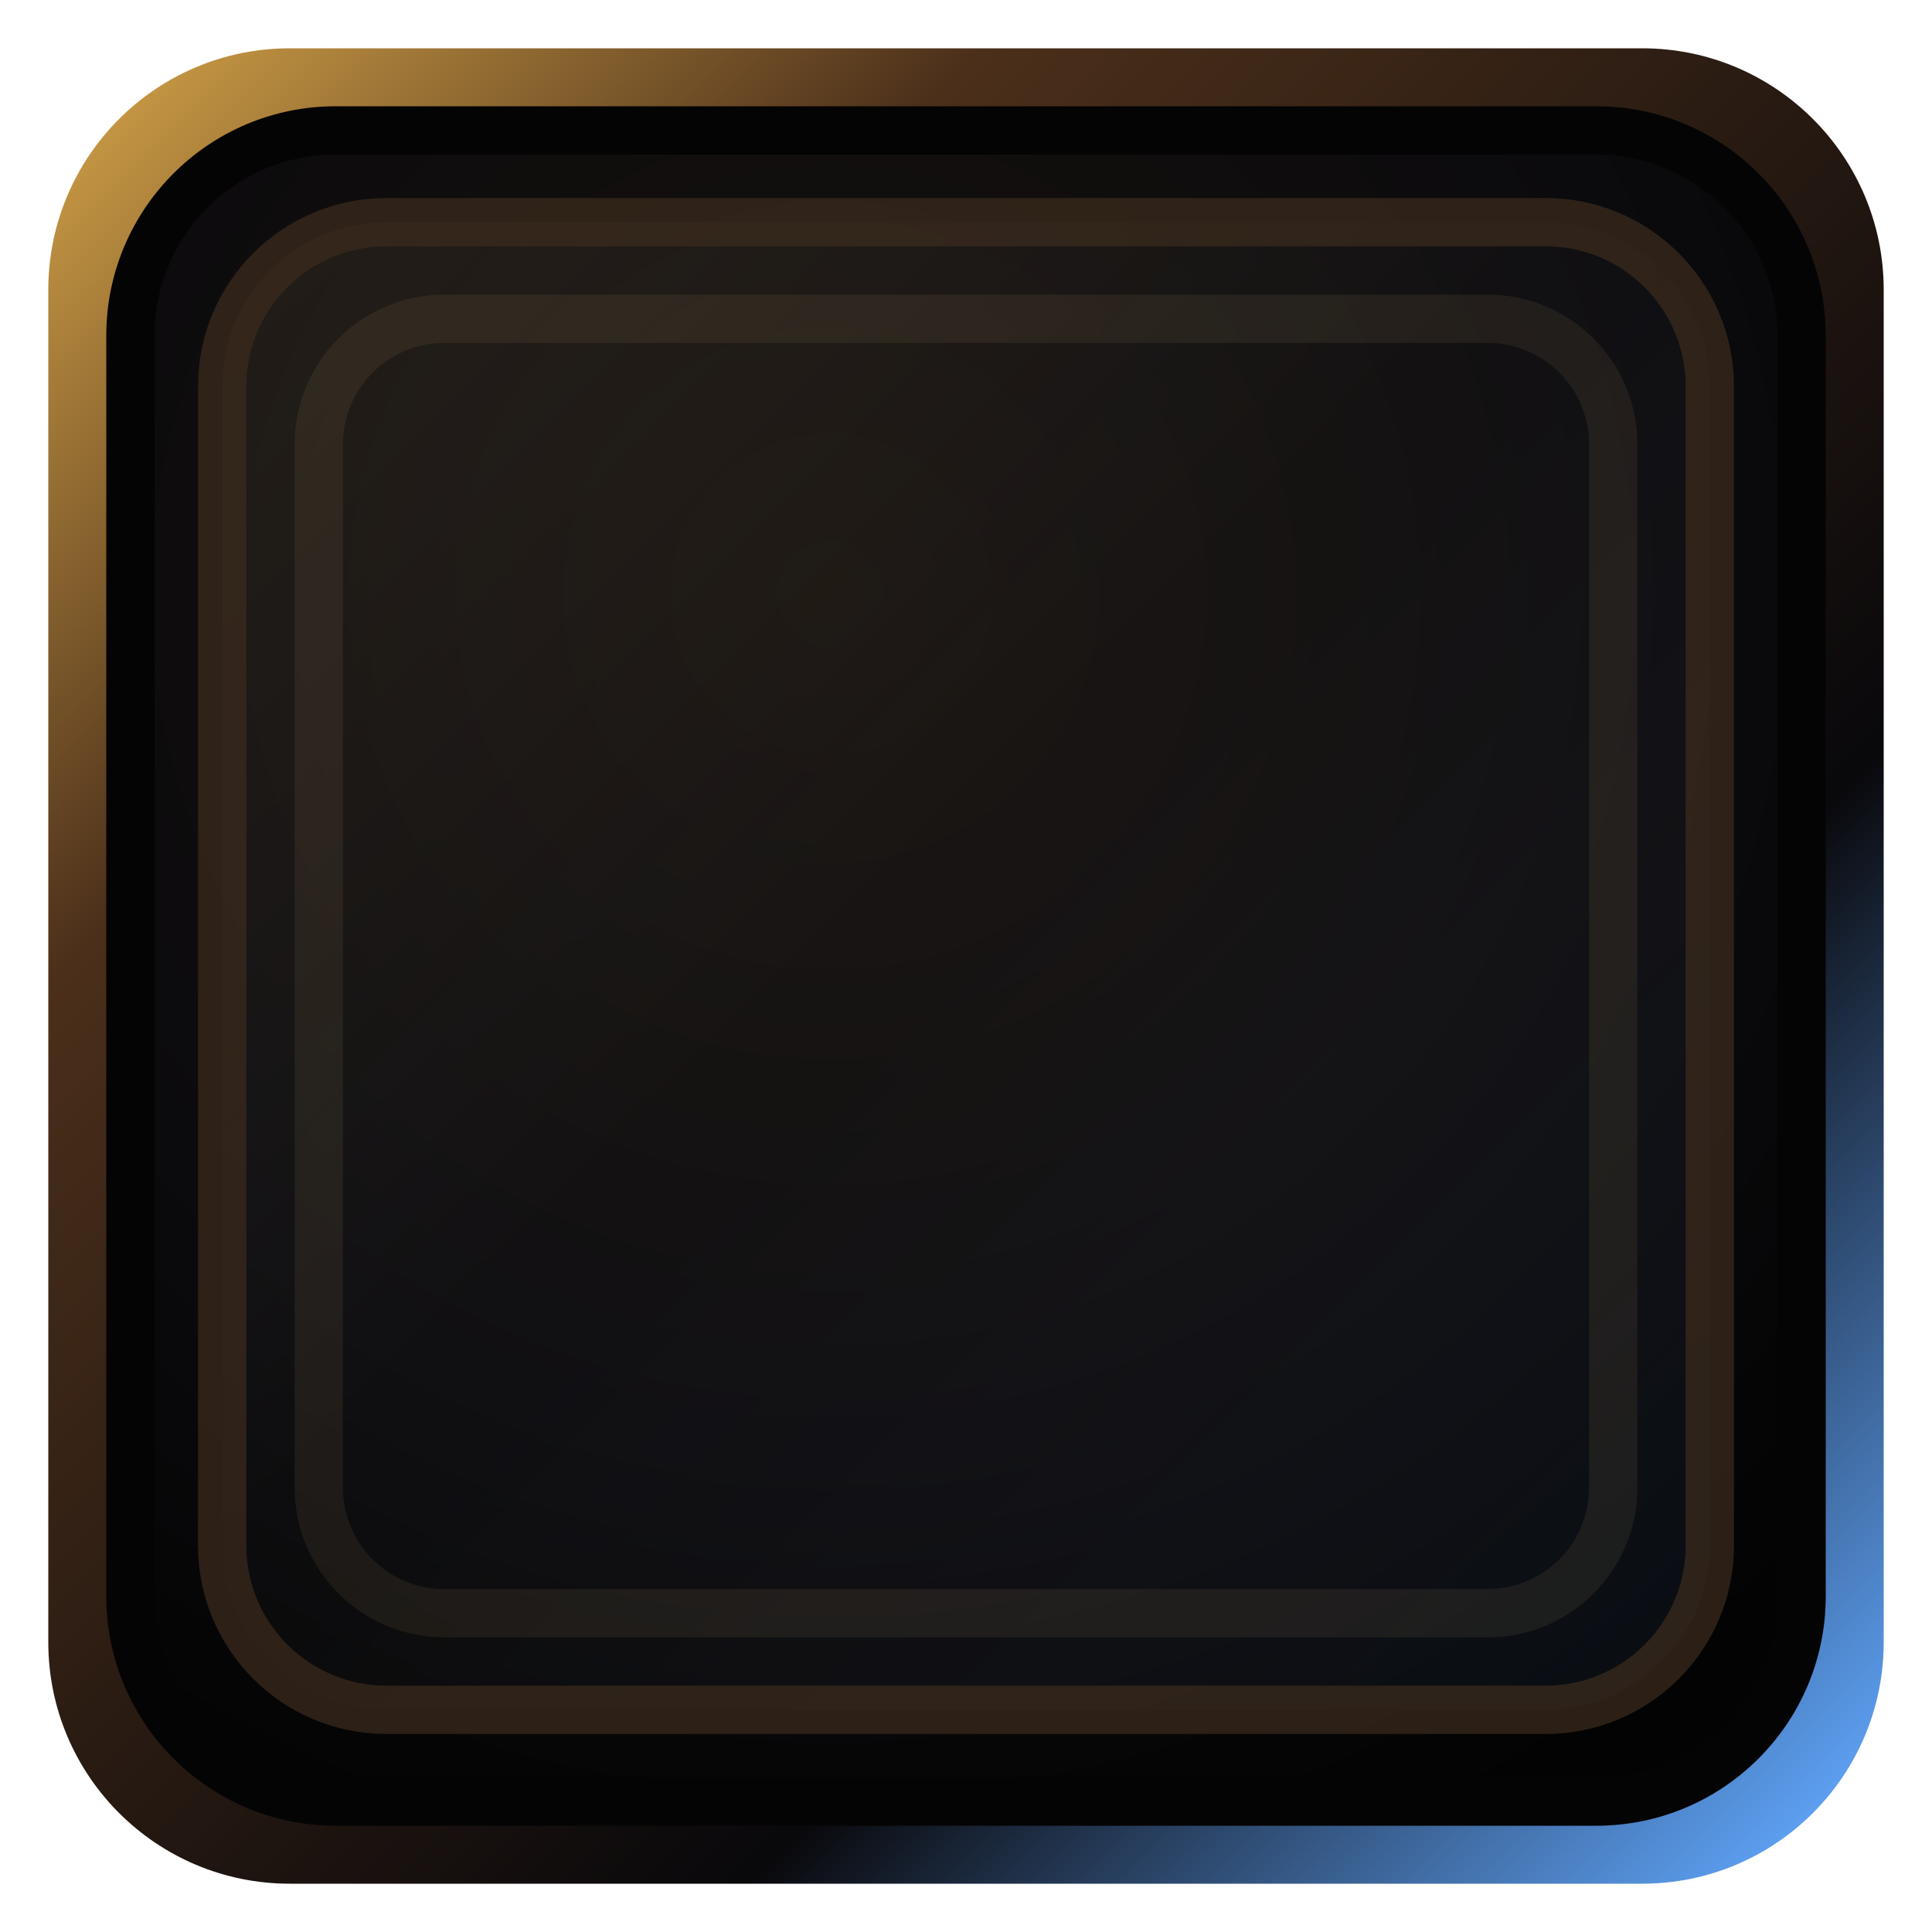
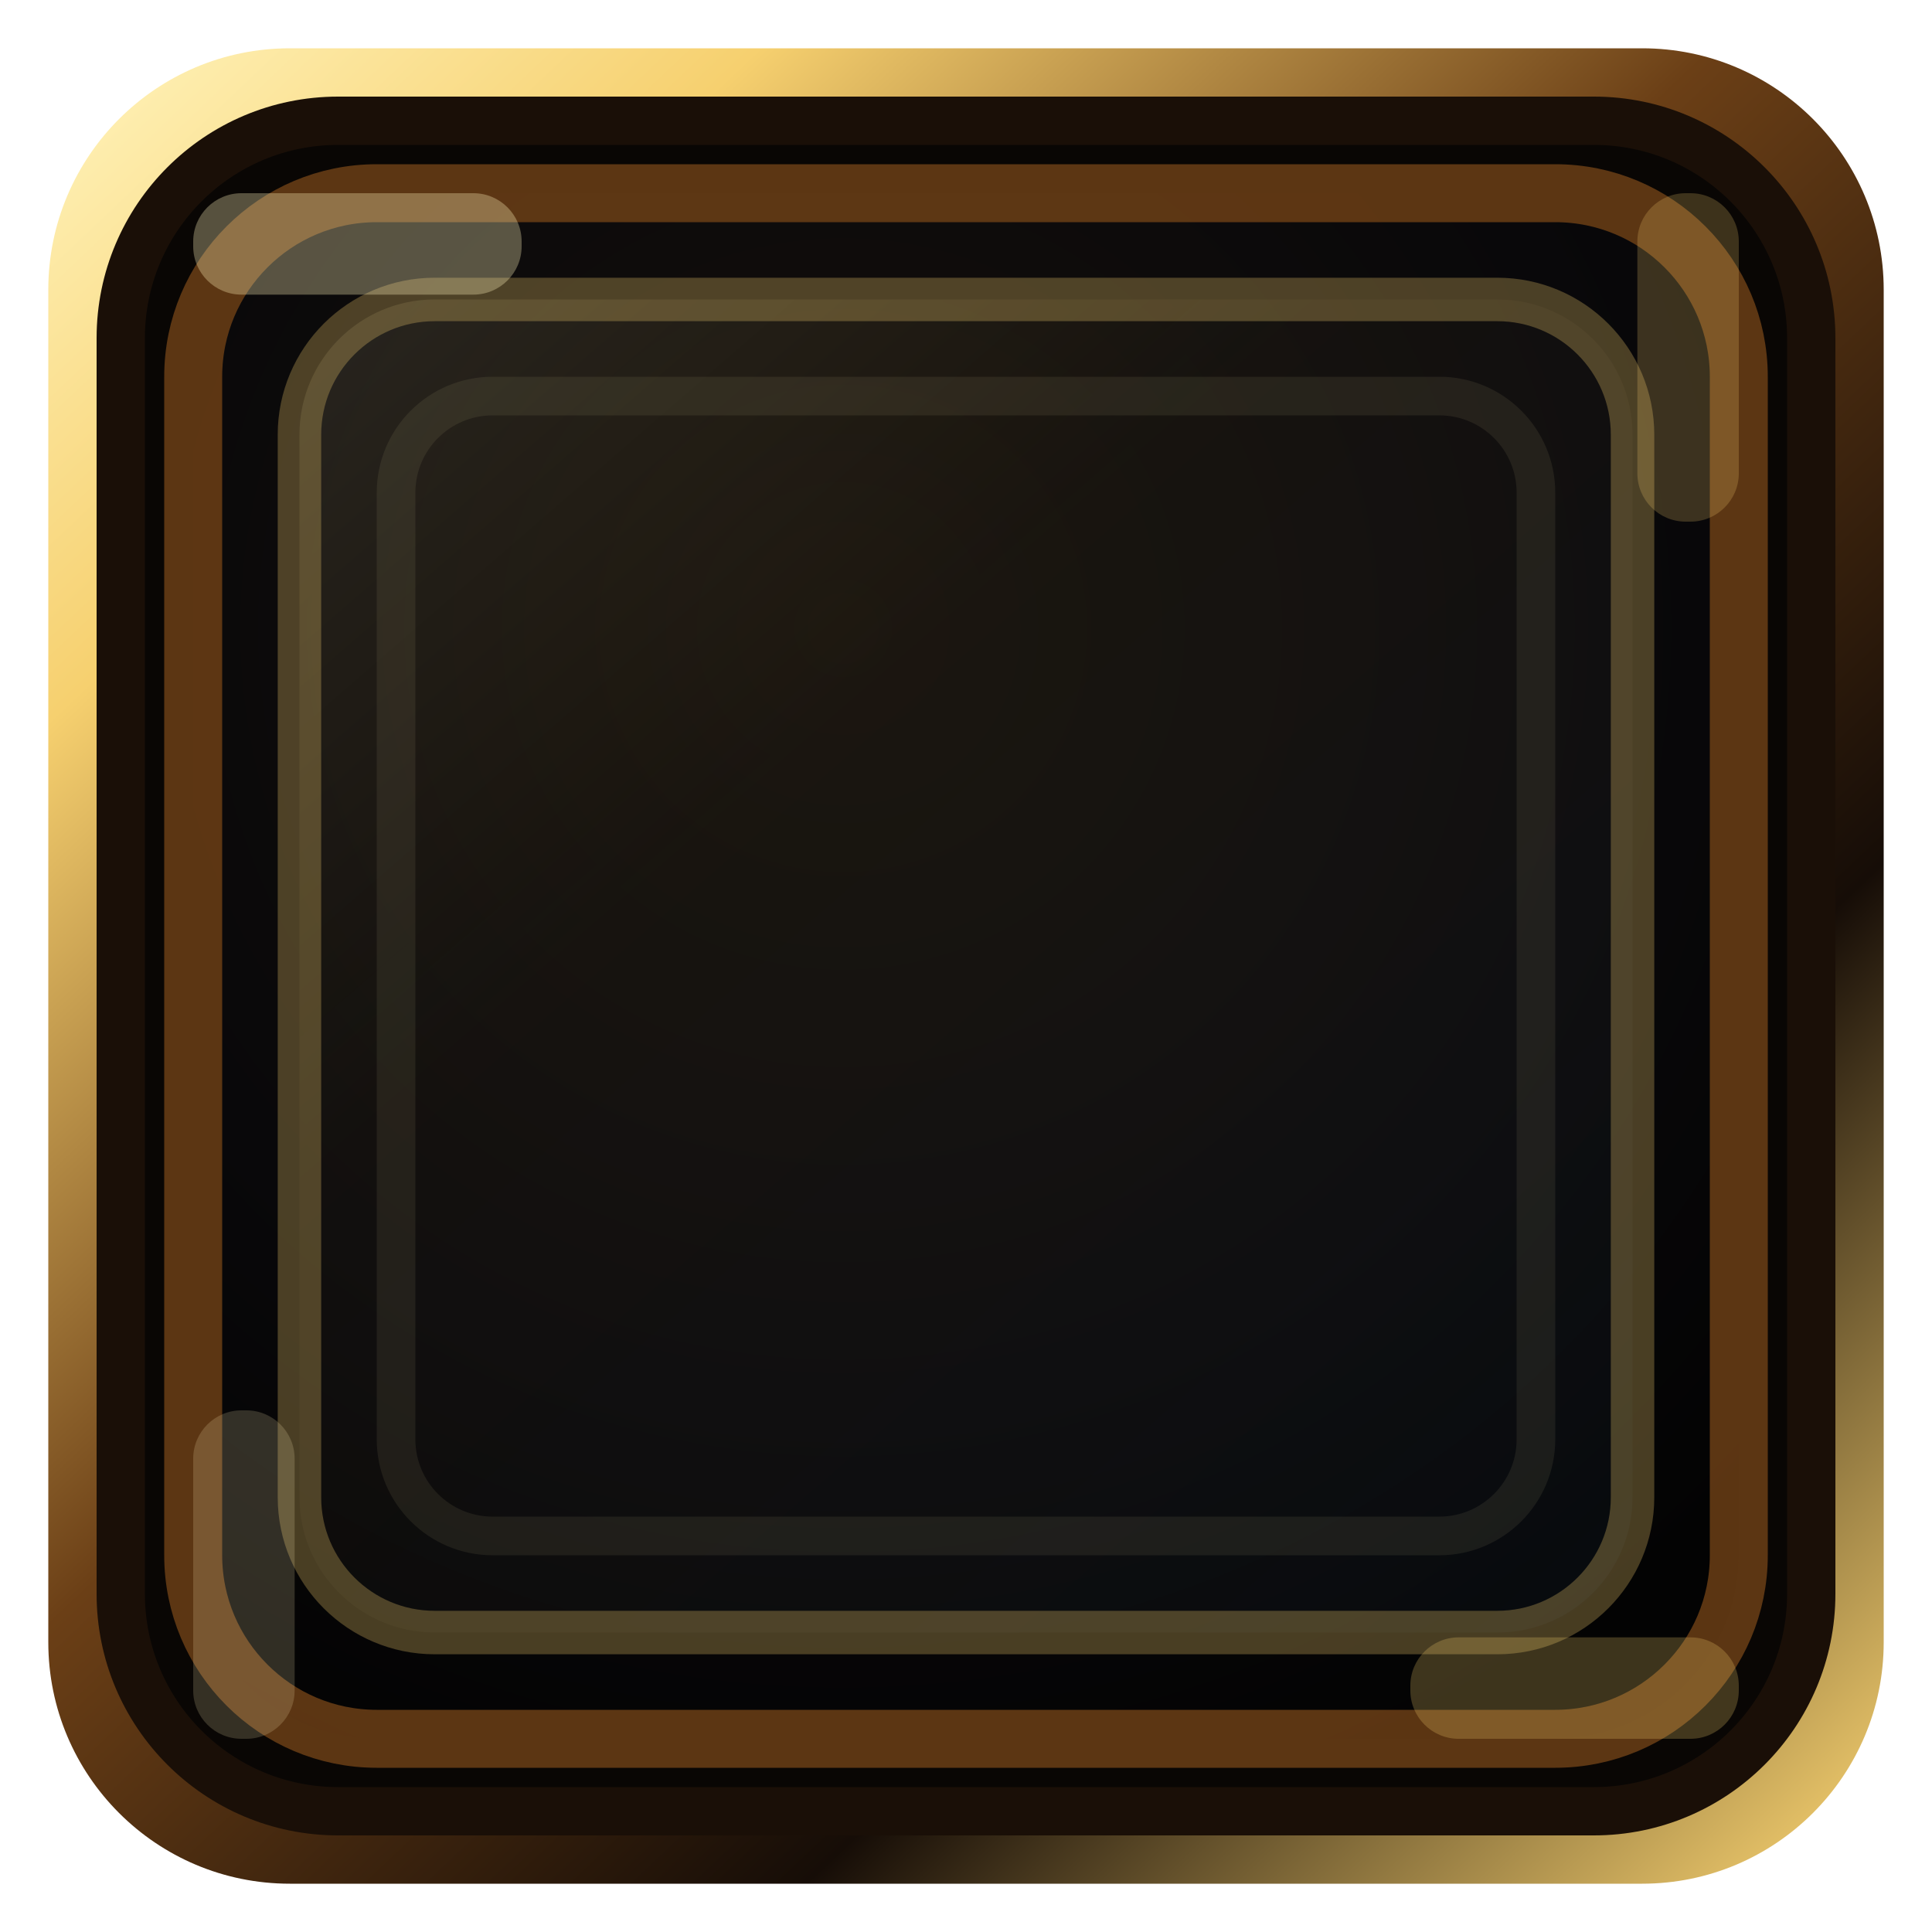
<svg xmlns="http://www.w3.org/2000/svg" width="40" height="40" viewBox="0 0 40 40" fill="none">
  <defs>
-     <linearGradient id="arcanaRim" x1="2" y1="2" x2="38" y2="38" gradientUnits="userSpaceOnUse">
-       <stop offset="0" stop-color="#C99A45" />
-       <stop offset="0.24" stop-color="#4B2F1A" />
-       <stop offset="0.7" stop-color="#09080B" />
-       <stop offset="1" stop-color="#60A5FA" />
+     <linearGradient id="outerGold" x1="2" y1="1" x2="38" y2="39" gradientUnits="userSpaceOnUse">
+       <stop offset="0" stop-color="#FFF2B8" />
+       <stop offset="0.18" stop-color="#F6D06F" />
+       <stop offset="0.44" stop-color="#6B3F16" />
+       <stop offset="0.72" stop-color="#160D07" />
+       <stop offset="1" stop-color="#F6D06F" />
    </linearGradient>
    <radialGradient id="arcanaCore" cx="0.42" cy="0.28" r="0.82">
-       <stop offset="0" stop-color="#17120E" />
-       <stop offset="0.62" stop-color="#0B0A0D" />
+       <stop offset="0" stop-color="#14100C" />
+       <stop offset="0.62" stop-color="#09080A" />
      <stop offset="1" stop-color="#030303" />
    </radialGradient>
-     <linearGradient id="arcanaGlaze" x1="6" y1="6" x2="34" y2="34" gradientUnits="userSpaceOnUse">
-       <stop offset="0" stop-color="#F7D08A" stop-opacity="0.08" />
-       <stop offset="0.46" stop-color="#FFFFFF" stop-opacity="0.018" />
-       <stop offset="1" stop-color="#60A5FA" stop-opacity="0.06" />
+     <linearGradient id="goldPlate" x1="7" y1="5" x2="33" y2="35" gradientUnits="userSpaceOnUse">
+       <stop offset="0" stop-color="#FFF2B8" stop-opacity="0.12" />
+       <stop offset="0.36" stop-color="#F6D06F" stop-opacity="0.035" />
+       <stop offset="1" stop-color="#5AA7FF" stop-opacity="0.04" />
    </linearGradient>
  </defs>
-   <rect x="1" y="1" width="38" height="38" rx="5" fill="url(#arcanaRim)" />
-   <rect x="2.7" y="2.7" width="34.6" height="34.6" rx="4.25" fill="url(#arcanaCore)" stroke="#050404" stroke-width="1" />
-   <rect x="4.6" y="4.6" width="30.8" height="30.8" rx="3.4" fill="url(#arcanaGlaze)" stroke="#3A2A1D" stroke-opacity="0.74" stroke-width="1" />
-   <rect x="6.6" y="6.6" width="26.8" height="26.8" rx="2.6" stroke="#F7D08A" stroke-opacity="0.075" stroke-width="1" />
+   <rect x="1" y="1" width="38" height="38" rx="5" fill="url(#outerGold)" />
+   <rect x="2.5" y="2.5" width="35" height="35" rx="4.5" fill="#090604" stroke="#1A0F07" stroke-width="1" />
+   <rect x="4" y="4" width="32" height="32" rx="3.8" fill="url(#arcanaCore)" stroke="#6B3F16" stroke-opacity="0.85" stroke-width="1.2" />
+   <rect x="6.2" y="6.2" width="27.6" height="27.6" rx="2.8" fill="url(#goldPlate)" stroke="#F6D06F" stroke-opacity="0.28" stroke-width="0.9" />
+   <rect x="8.2" y="8.2" width="23.6" height="23.6" rx="2" stroke="#FFF2B8" stroke-opacity="0.075" stroke-width="0.8" />
+   <rect x="4" y="4" width="6.8" height="2.1" rx="1" fill="#FFF2B8" fill-opacity="0.32" />
+   <rect x="29.2" y="33.9" width="6.8" height="2.1" rx="1" fill="#F6D06F" fill-opacity="0.24" />
+   <rect x="33.9" y="4" width="2.1" height="6.8" rx="1" fill="#F6D06F" fill-opacity="0.22" />
+   <rect x="4" y="29.2" width="2.1" height="6.8" rx="1" fill="#FFF2B8" fill-opacity="0.18" />
</svg>
